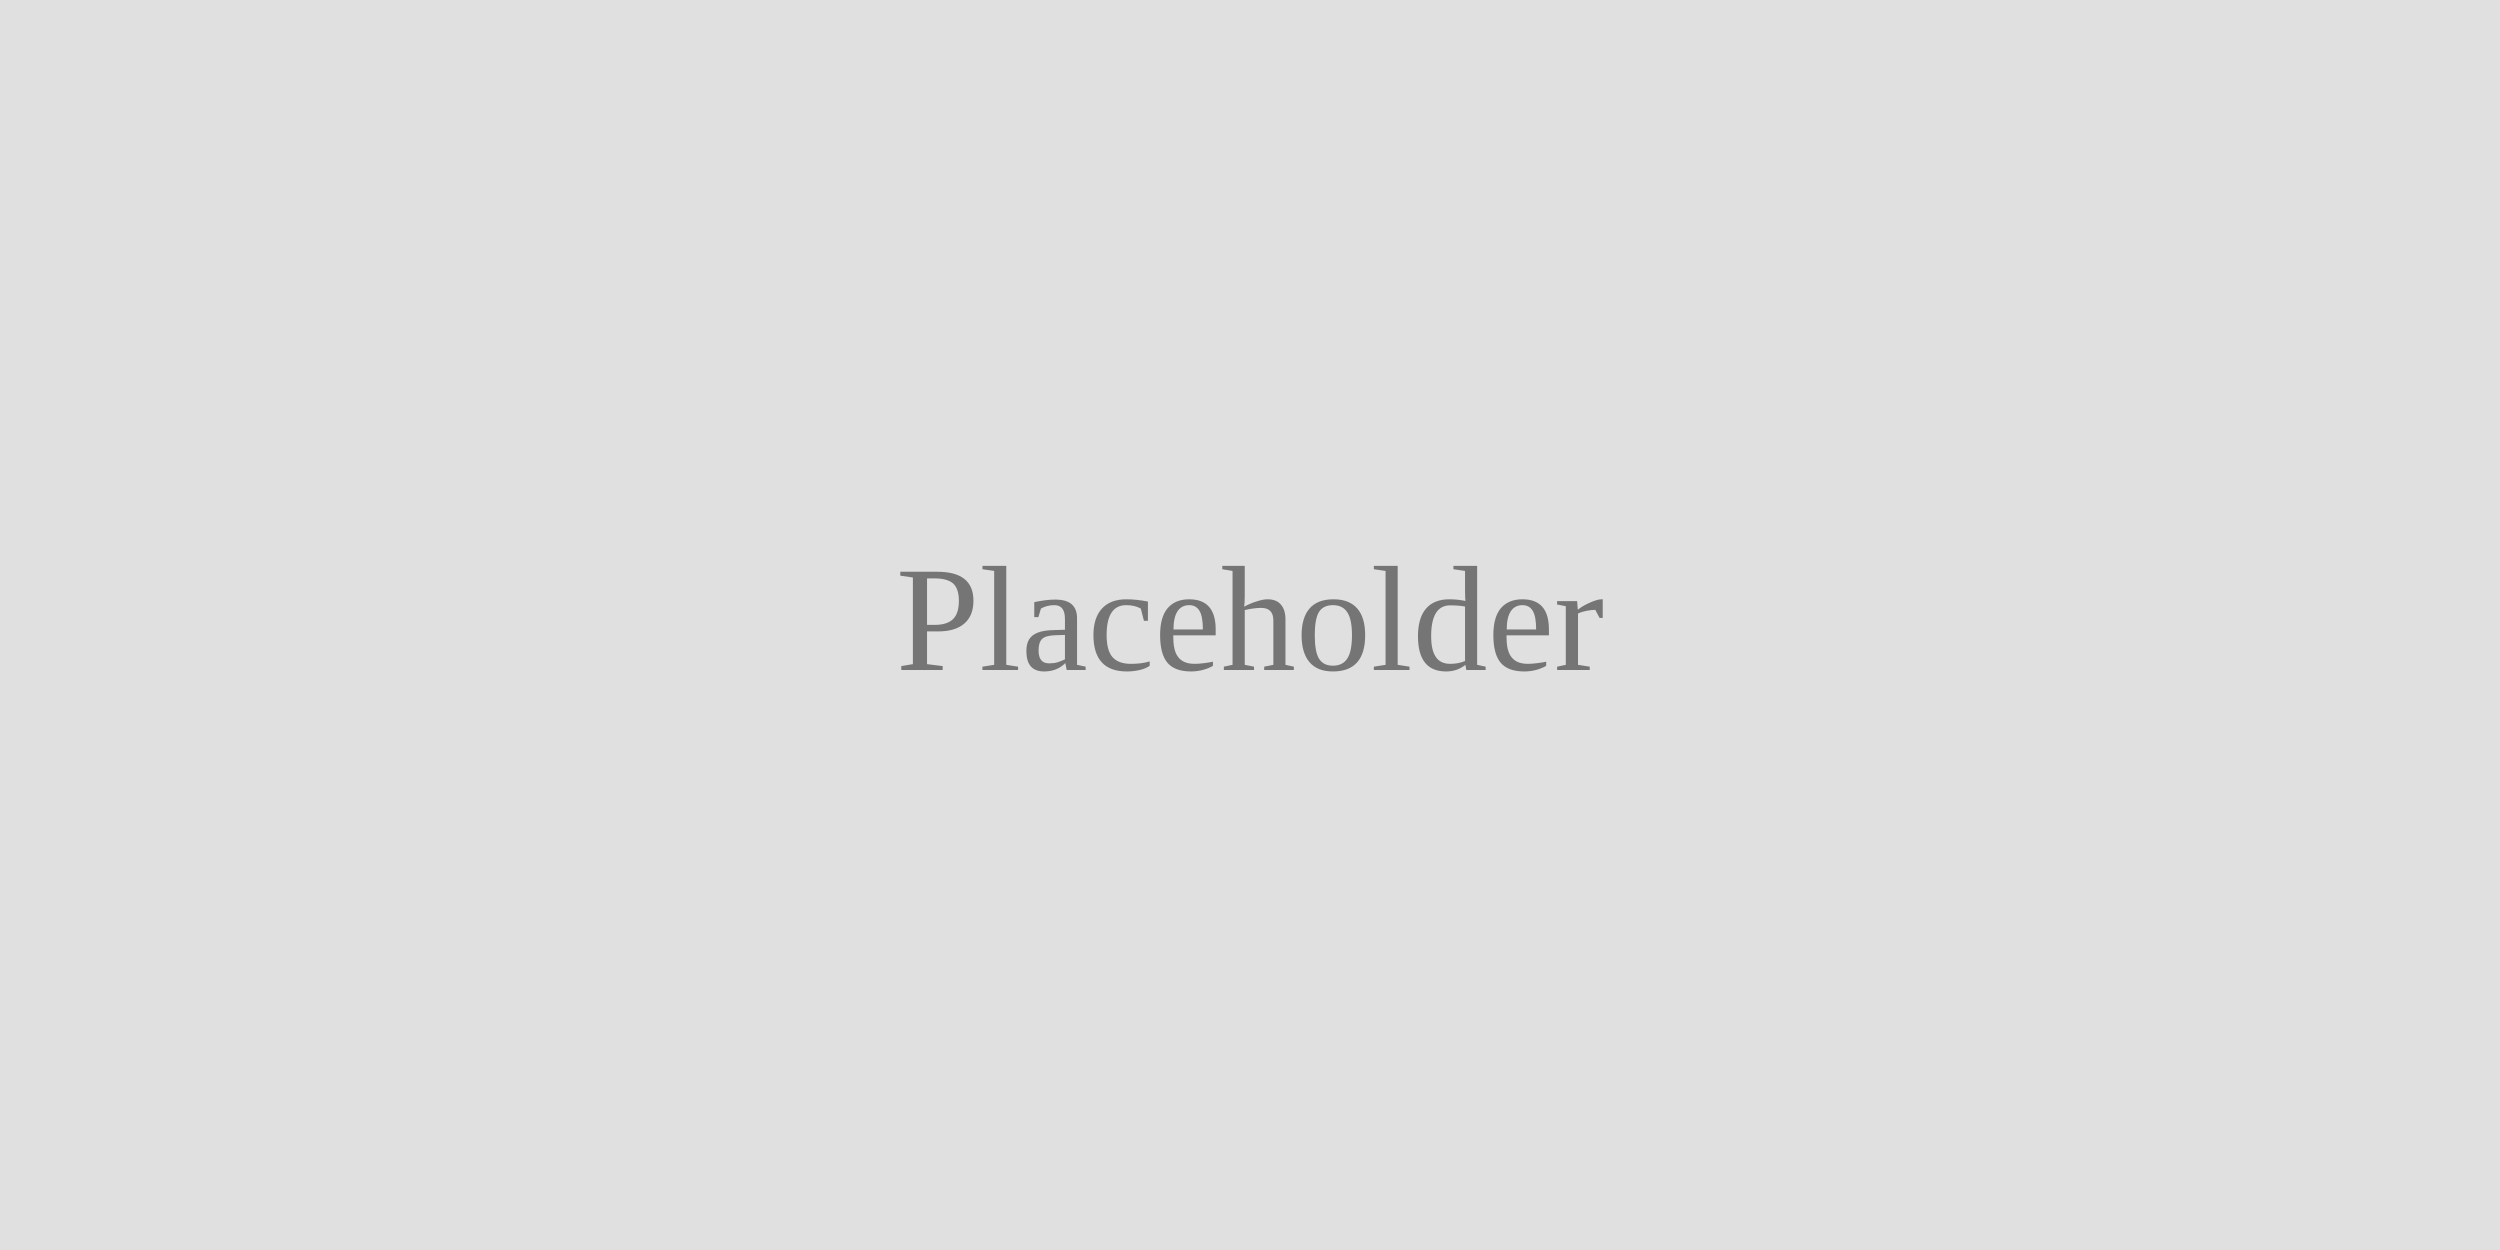
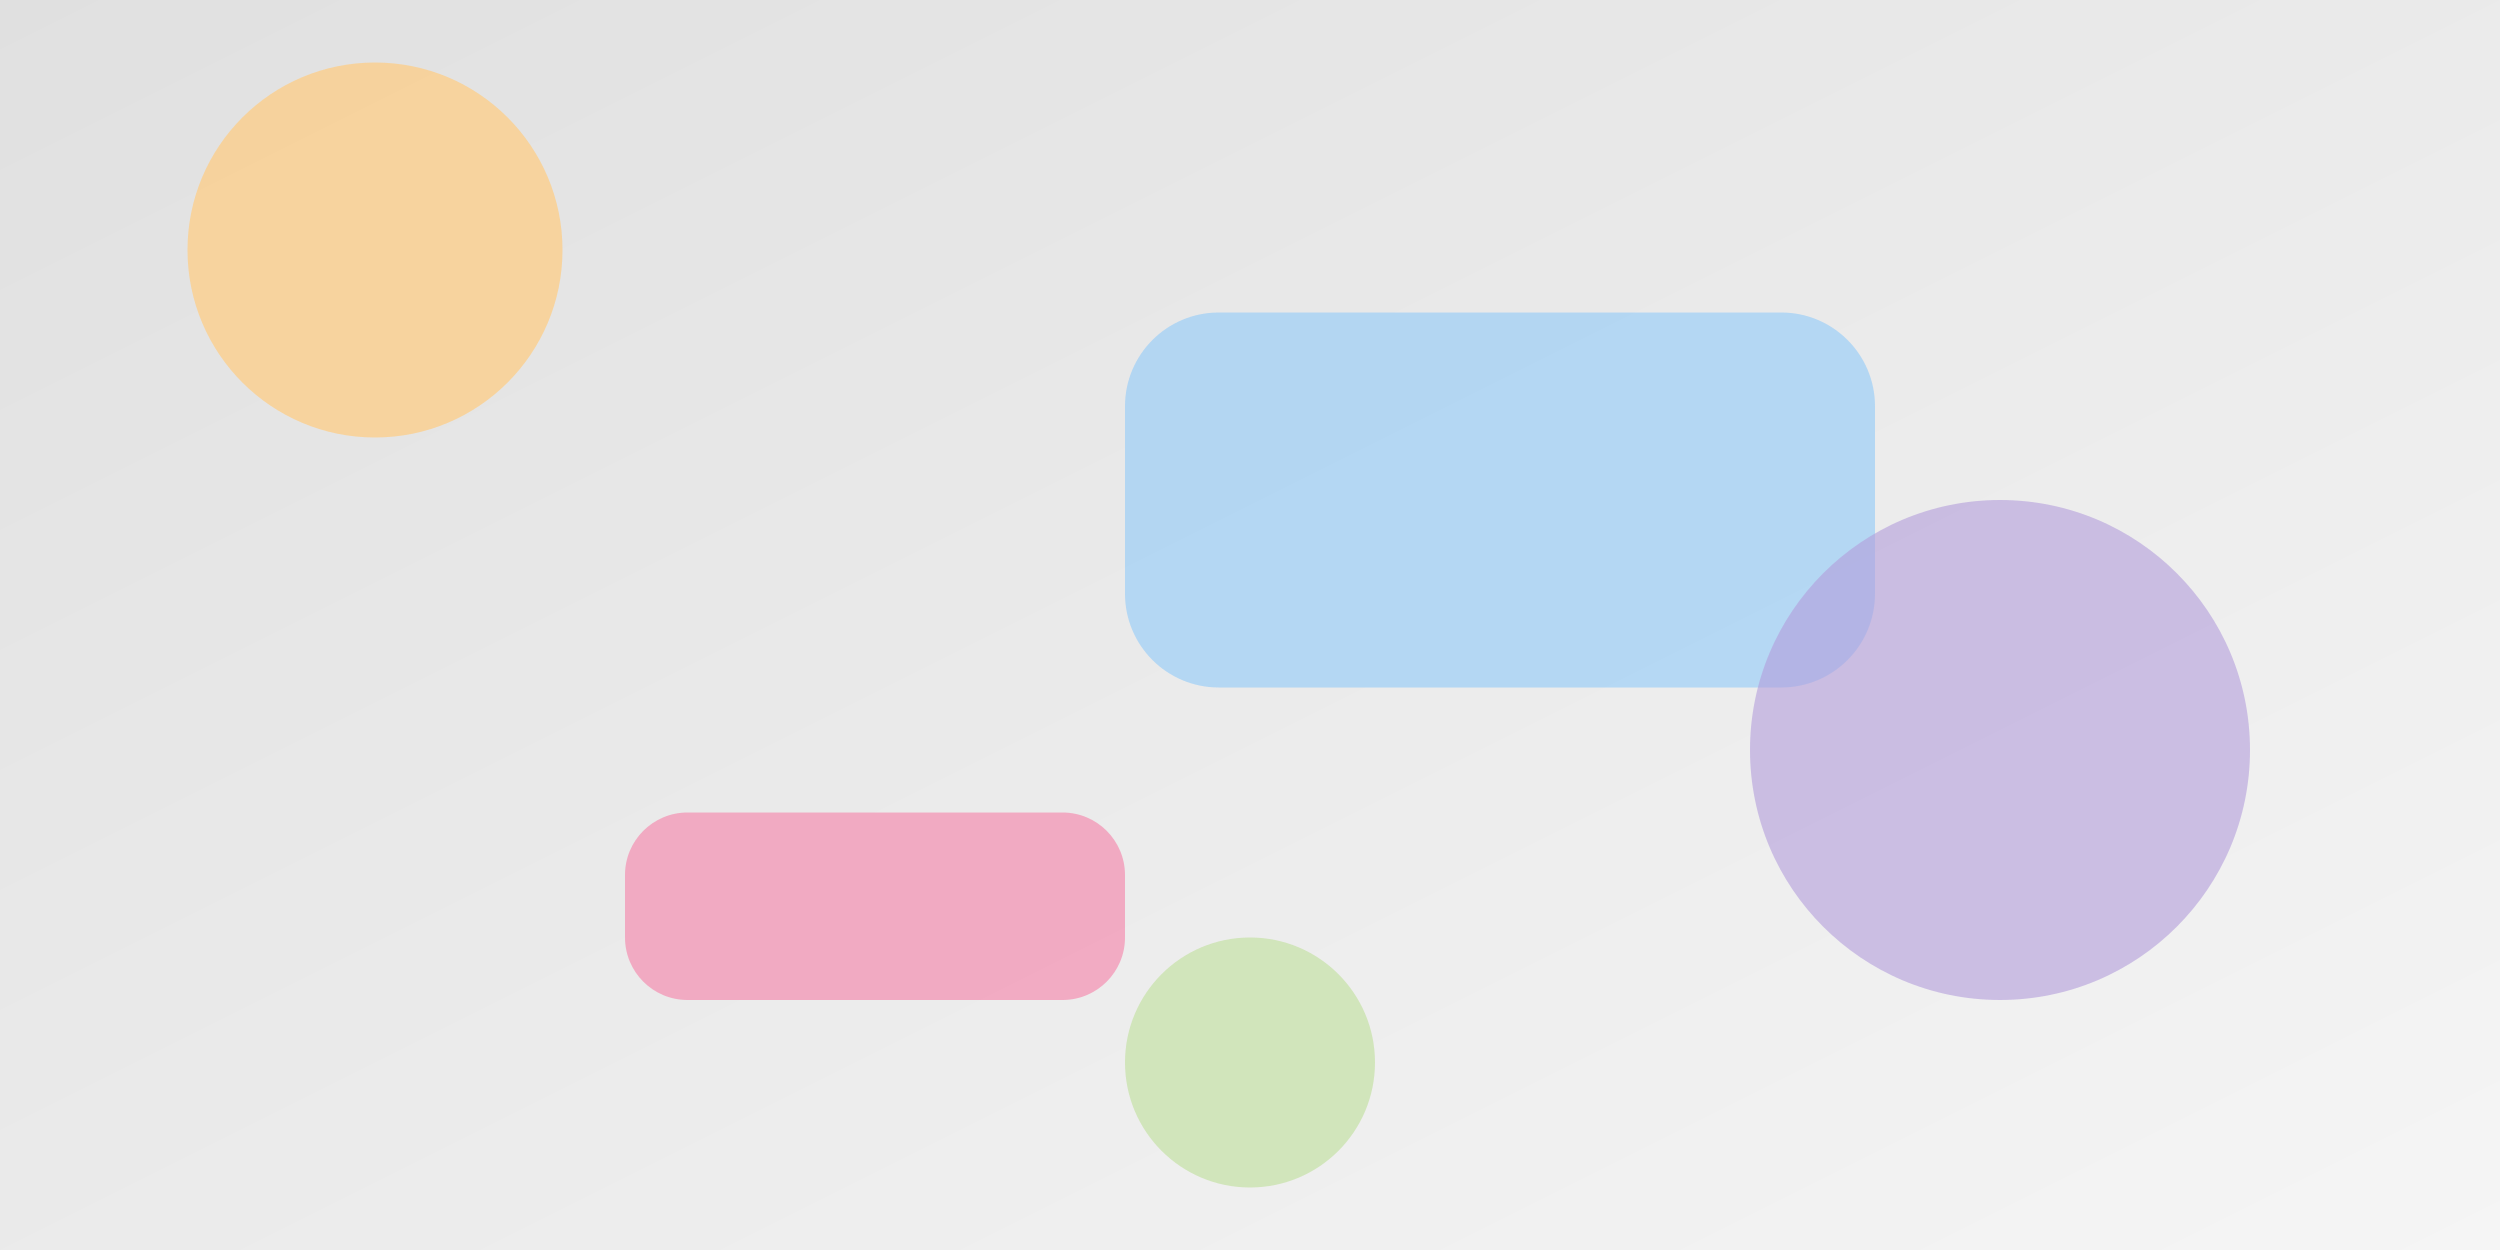
<svg xmlns="http://www.w3.org/2000/svg" width="400" height="200" viewBox="0 0 400 200">
-   <rect width="400" height="200" fill="#e0e0e0" />
-   <text x="50%" y="50%" text-anchor="middle" dy=".3em" font-size="24" fill="#757575">Placeholder</text>
+   <defs>
+     <linearGradient id="grad1" x1="0%" y1="0%" x2="100%" y2="100%">
+       <stop offset="0%" style="stop-color:#e0e0e0;stop-opacity:1" />
+       <stop offset="100%" style="stop-color:#f5f5f5;stop-opacity:1" />
+     </linearGradient>
+   </defs>
+   <rect width="400" height="200" fill="url(#grad1)" />
+   <circle cx="60" cy="40" r="30" fill="#ffcc80" opacity="0.7" />
+   <rect x="180" y="50" width="120" height="60" rx="15" fill="#90caf9" opacity="0.6" />
+   <circle cx="320" cy="120" r="40" fill="#b39ddb" opacity="0.6" />
+   <rect x="100" y="130" width="80" height="30" rx="10" fill="#f48fb1" opacity="0.7" />
+   <circle cx="200" cy="170" r="20" fill="#c5e1a5" opacity="0.7" />
</svg>
